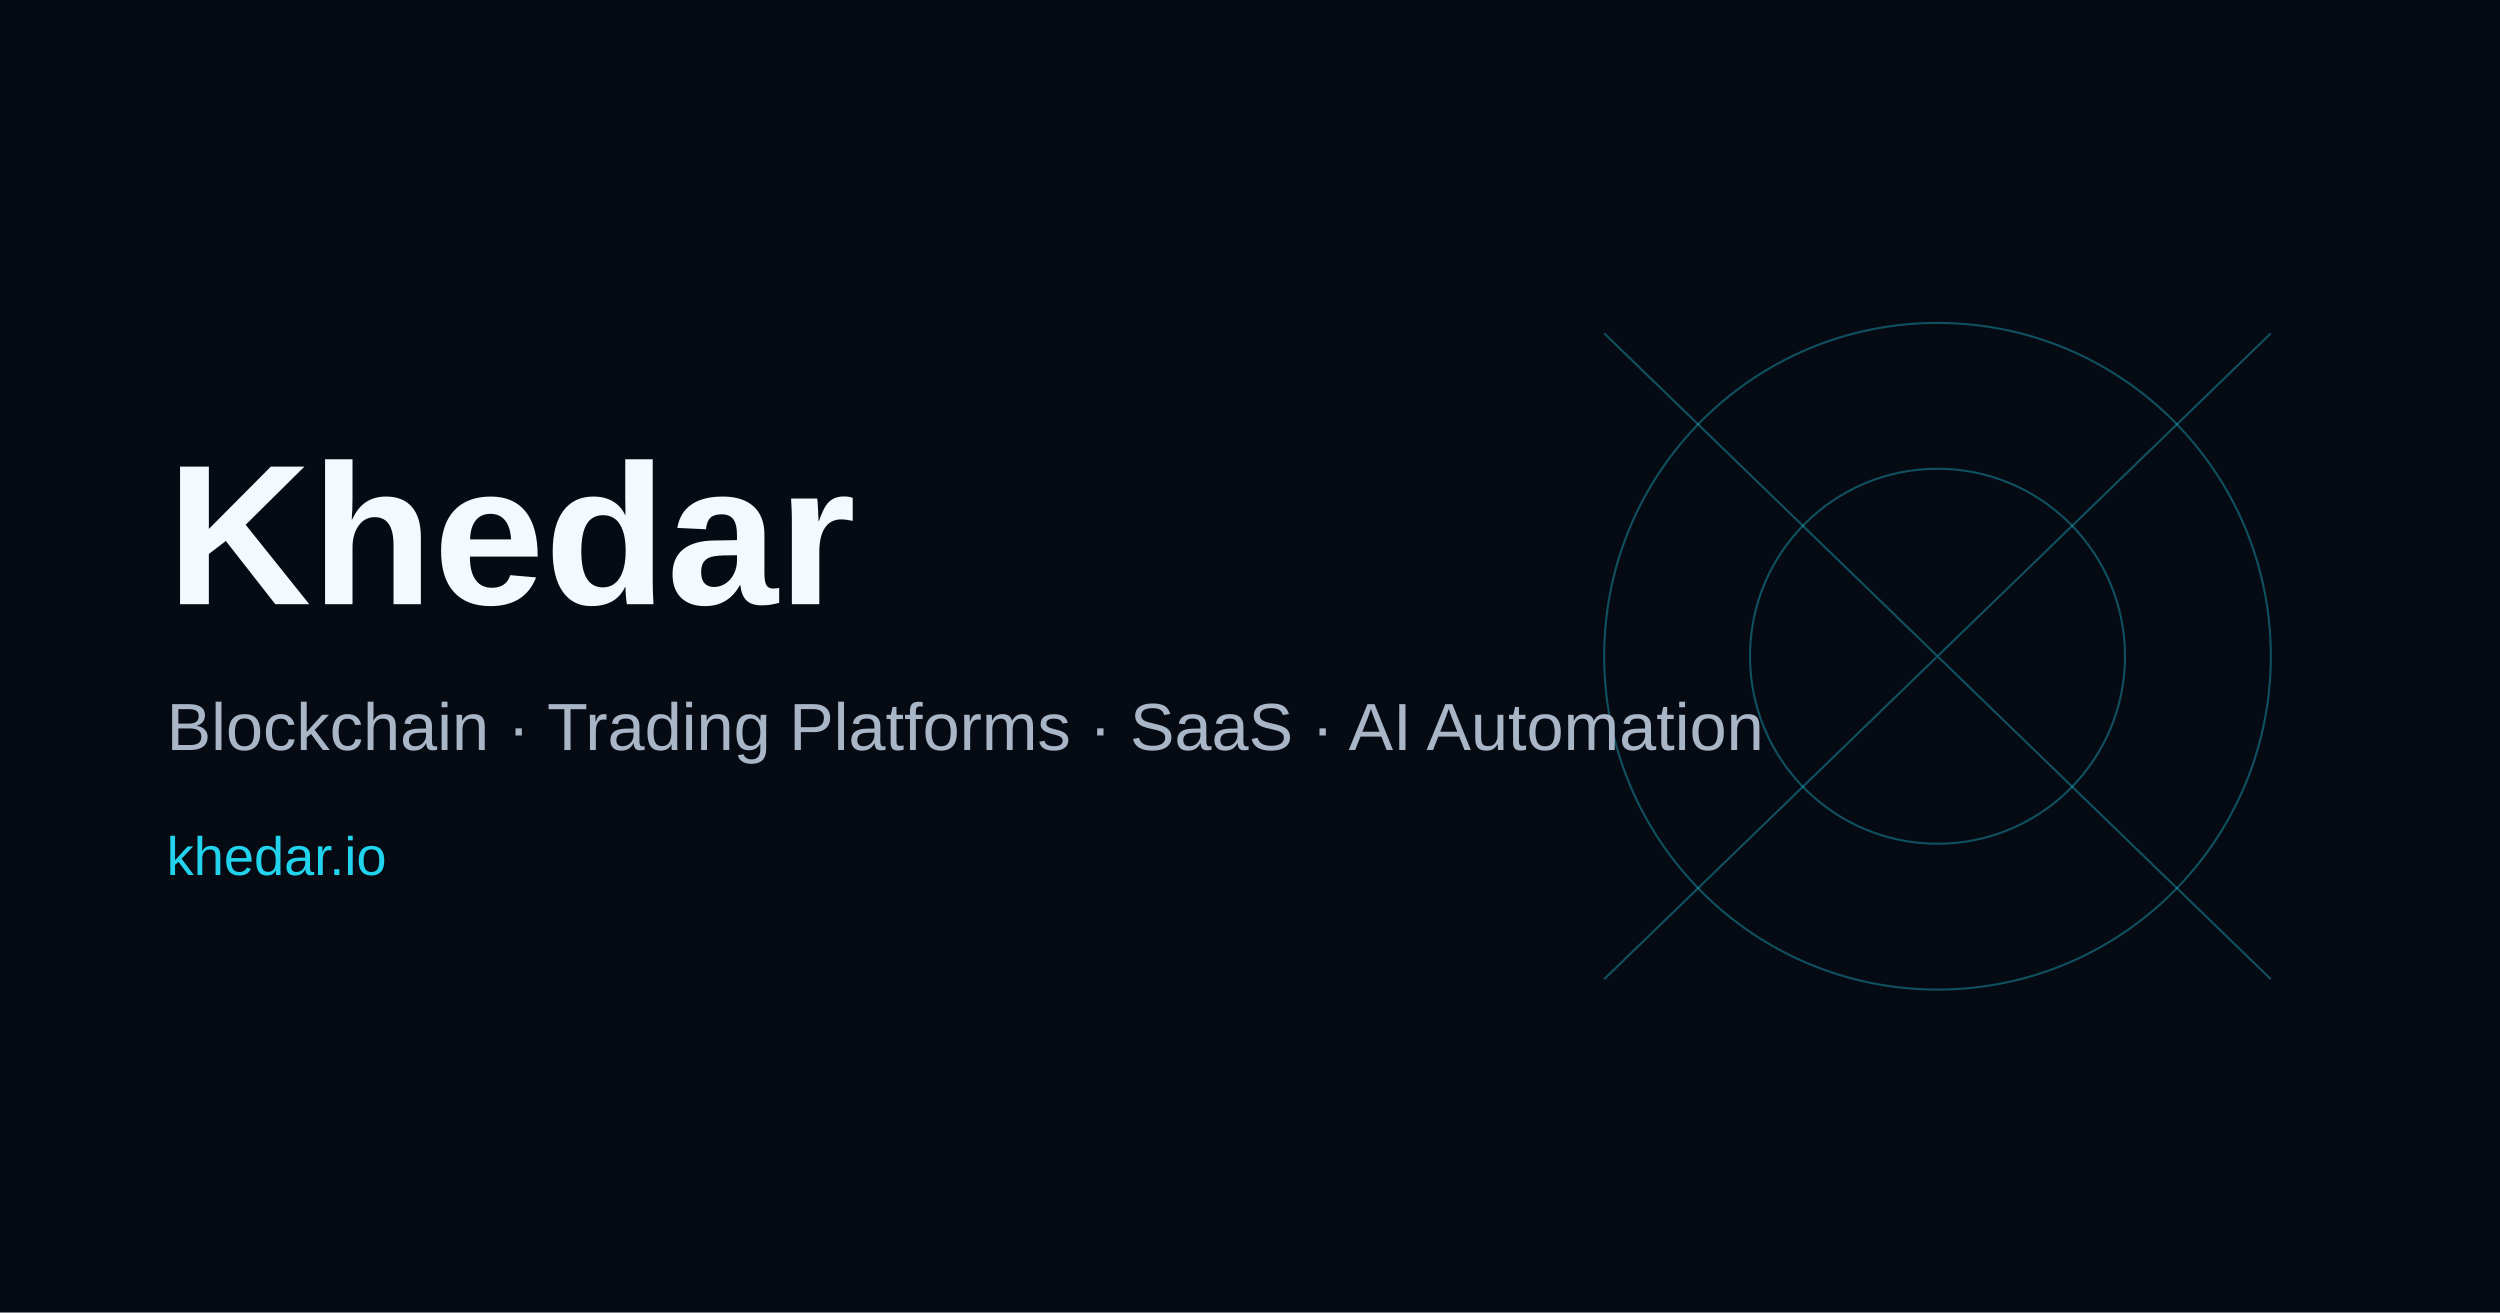
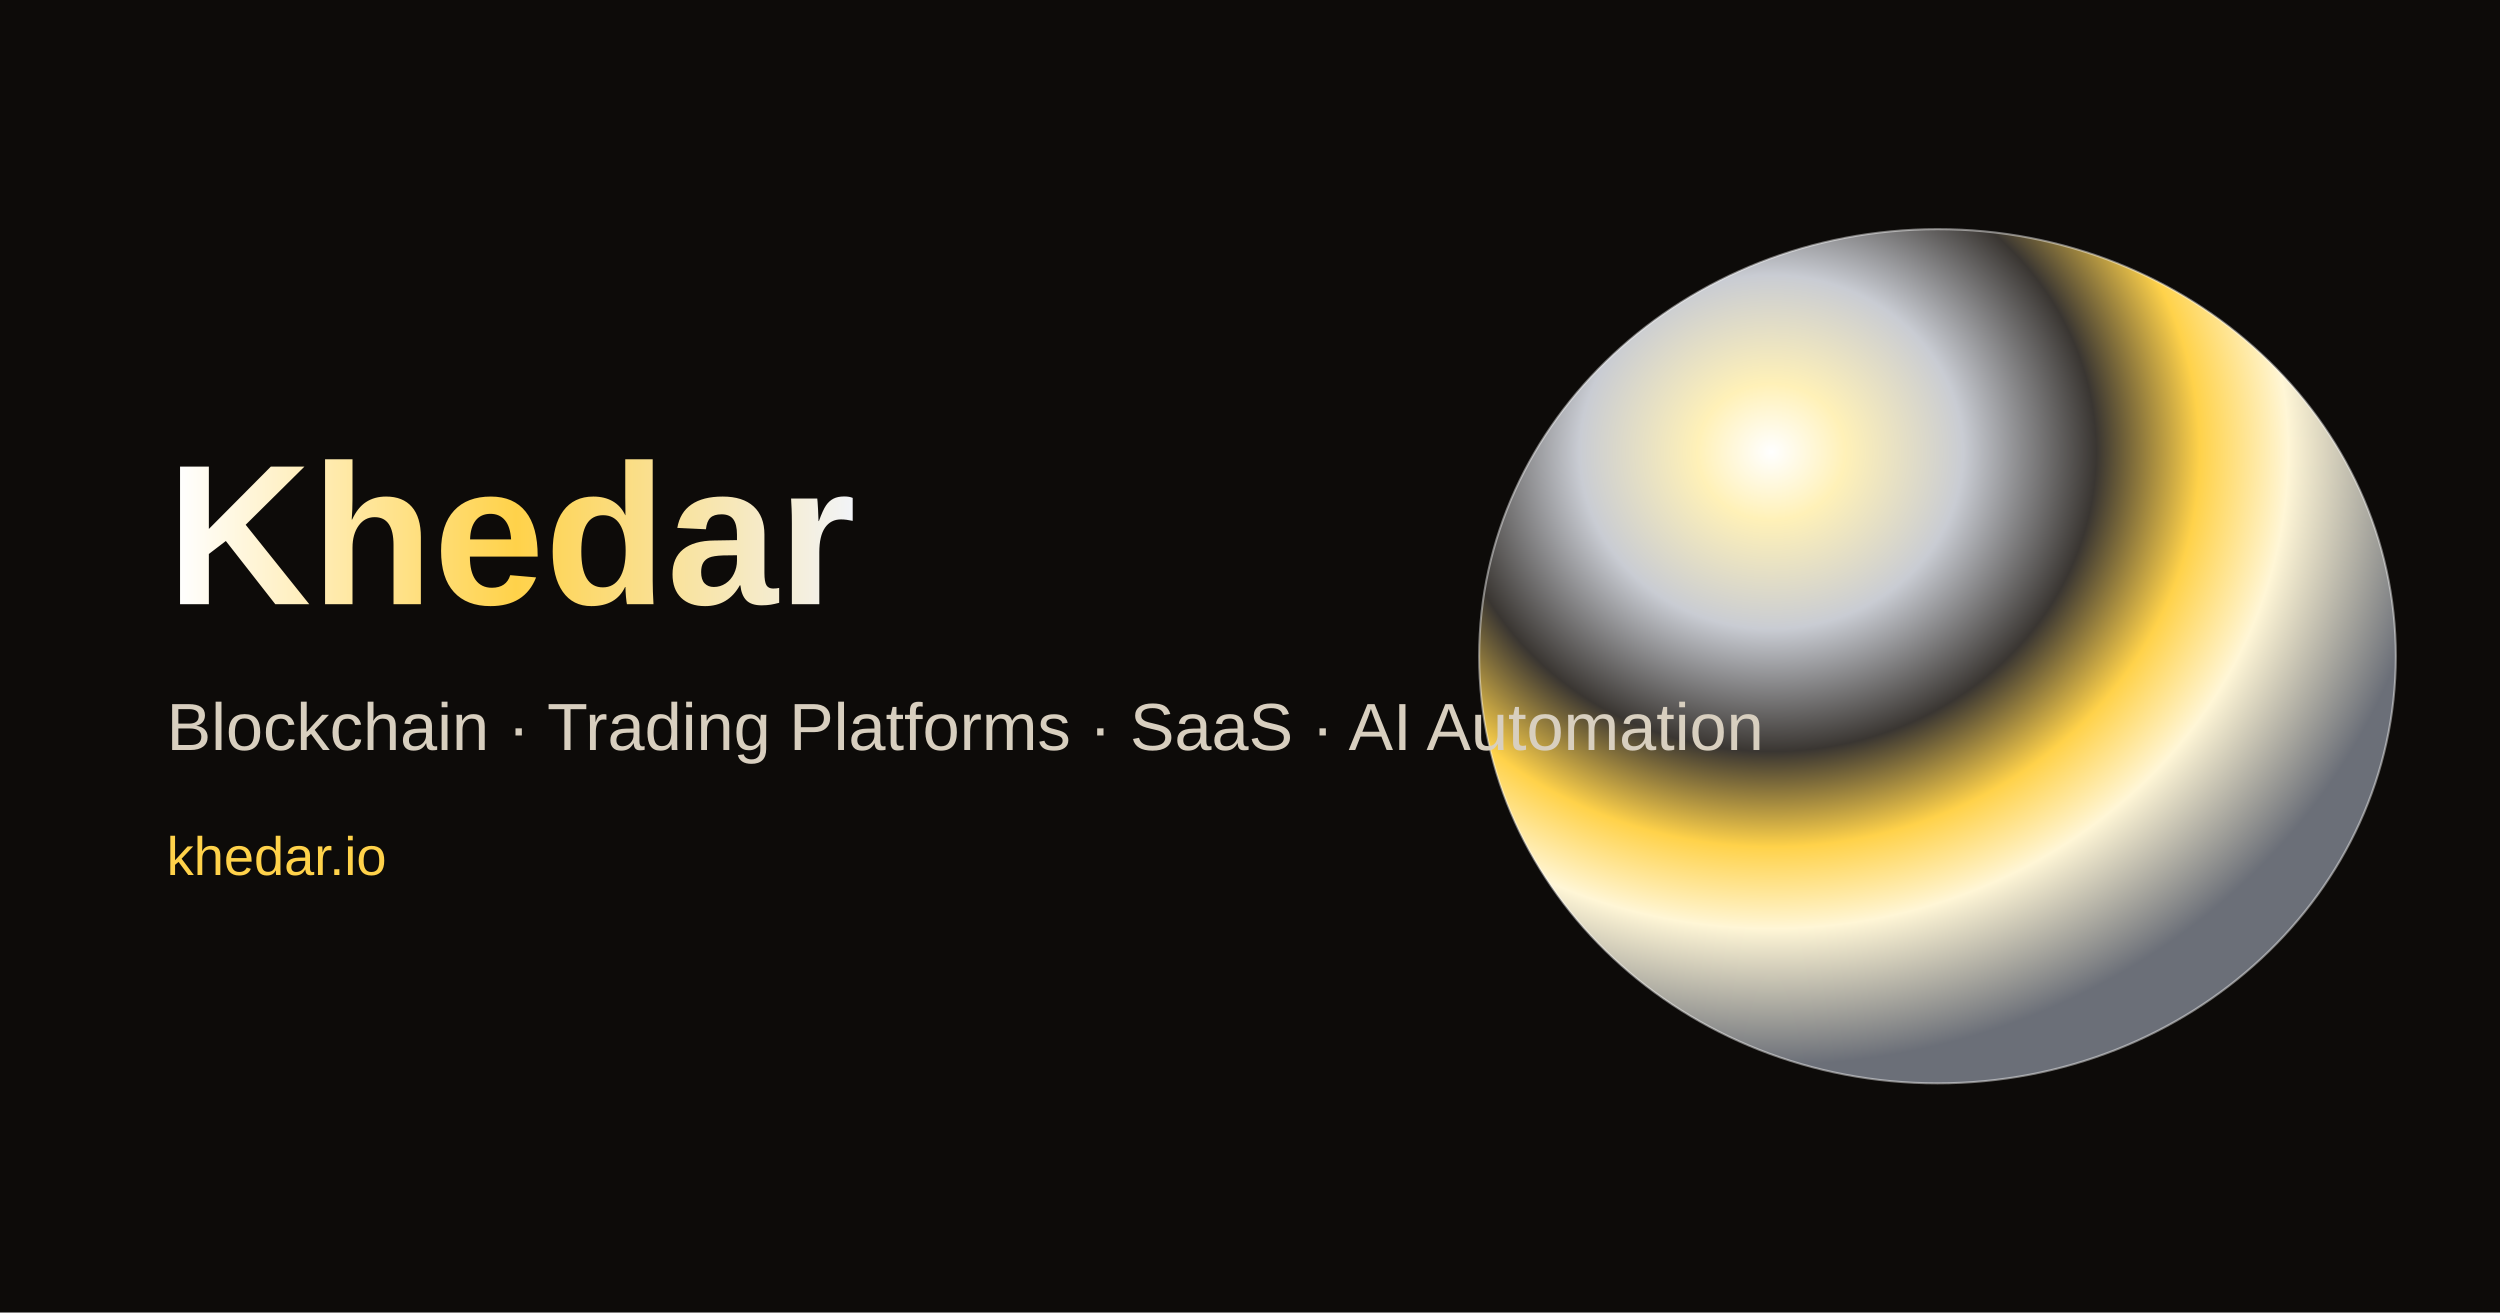
<svg xmlns="http://www.w3.org/2000/svg" width="1200" height="630" viewBox="0 0 1200 630">
-   <rect width="1200" height="630" fill="#060a13" />
-   <g stroke="#22d3ee" stroke-opacity=".35" fill="none">
-     <circle cx="930" cy="315" r="160" />
-     <circle cx="930" cy="315" r="90" />
-     <path d="M770 160 930 315 1090 160M770 470 930 315 1090 470" />
-   </g>
-   <text x="80" y="290" fill="#f4f8ff" font-family="Arial,sans-serif" font-size="96" font-weight="700">Khedar</text>
-   <text x="80" y="360" fill="#a9b6c8" font-family="Arial,sans-serif" font-size="32">Blockchain · Trading Platforms · SaaS · AI Automation</text>
-   <text x="80" y="420" fill="#22d3ee" font-family="Arial,sans-serif" font-size="26">khedar.io</text>
+   <defs>
+     <radialGradient id="b" cx=".32" cy=".26" r=".8">
+       <stop offset="0" stop-color="#fff" />
+       <stop offset=".1" stop-color="#fff1b8" />
+       <stop offset=".26" stop-color="#c9ccd3" />
+       <stop offset=".44" stop-color="#3a3632" />
+       <stop offset=".58" stop-color="#ffd24a" />
+       <stop offset=".7" stop-color="#fff6d6" />
+       <stop offset=".9" stop-color="#6b6f78" />
+     </radialGradient>
+     <linearGradient id="t" x1="0" x2="1">
+       <stop offset="0" stop-color="#fff" />
+       <stop offset=".5" stop-color="#ffd24a" />
+       <stop offset="1" stop-color="#f2f4f8" />
+     </linearGradient>
+   </defs>
+   <rect width="1200" height="630" fill="#0d0b09" />
+   <ellipse cx="930" cy="315" rx="220" ry="205" fill="url(#b)" stroke="#fff" stroke-opacity=".45" />
+   <text x="80" y="290" fill="url(#t)" font-family="Arial,sans-serif" font-size="96" font-weight="700">Khedar</text>
+   <text x="80" y="360" fill="#d8cfbf" font-family="Arial,sans-serif" font-size="32">Blockchain · Trading Platforms · SaaS · AI Automation</text>
+   <text x="80" y="420" fill="#ffd24a" font-family="Arial,sans-serif" font-size="26">khedar.io</text>
</svg>
